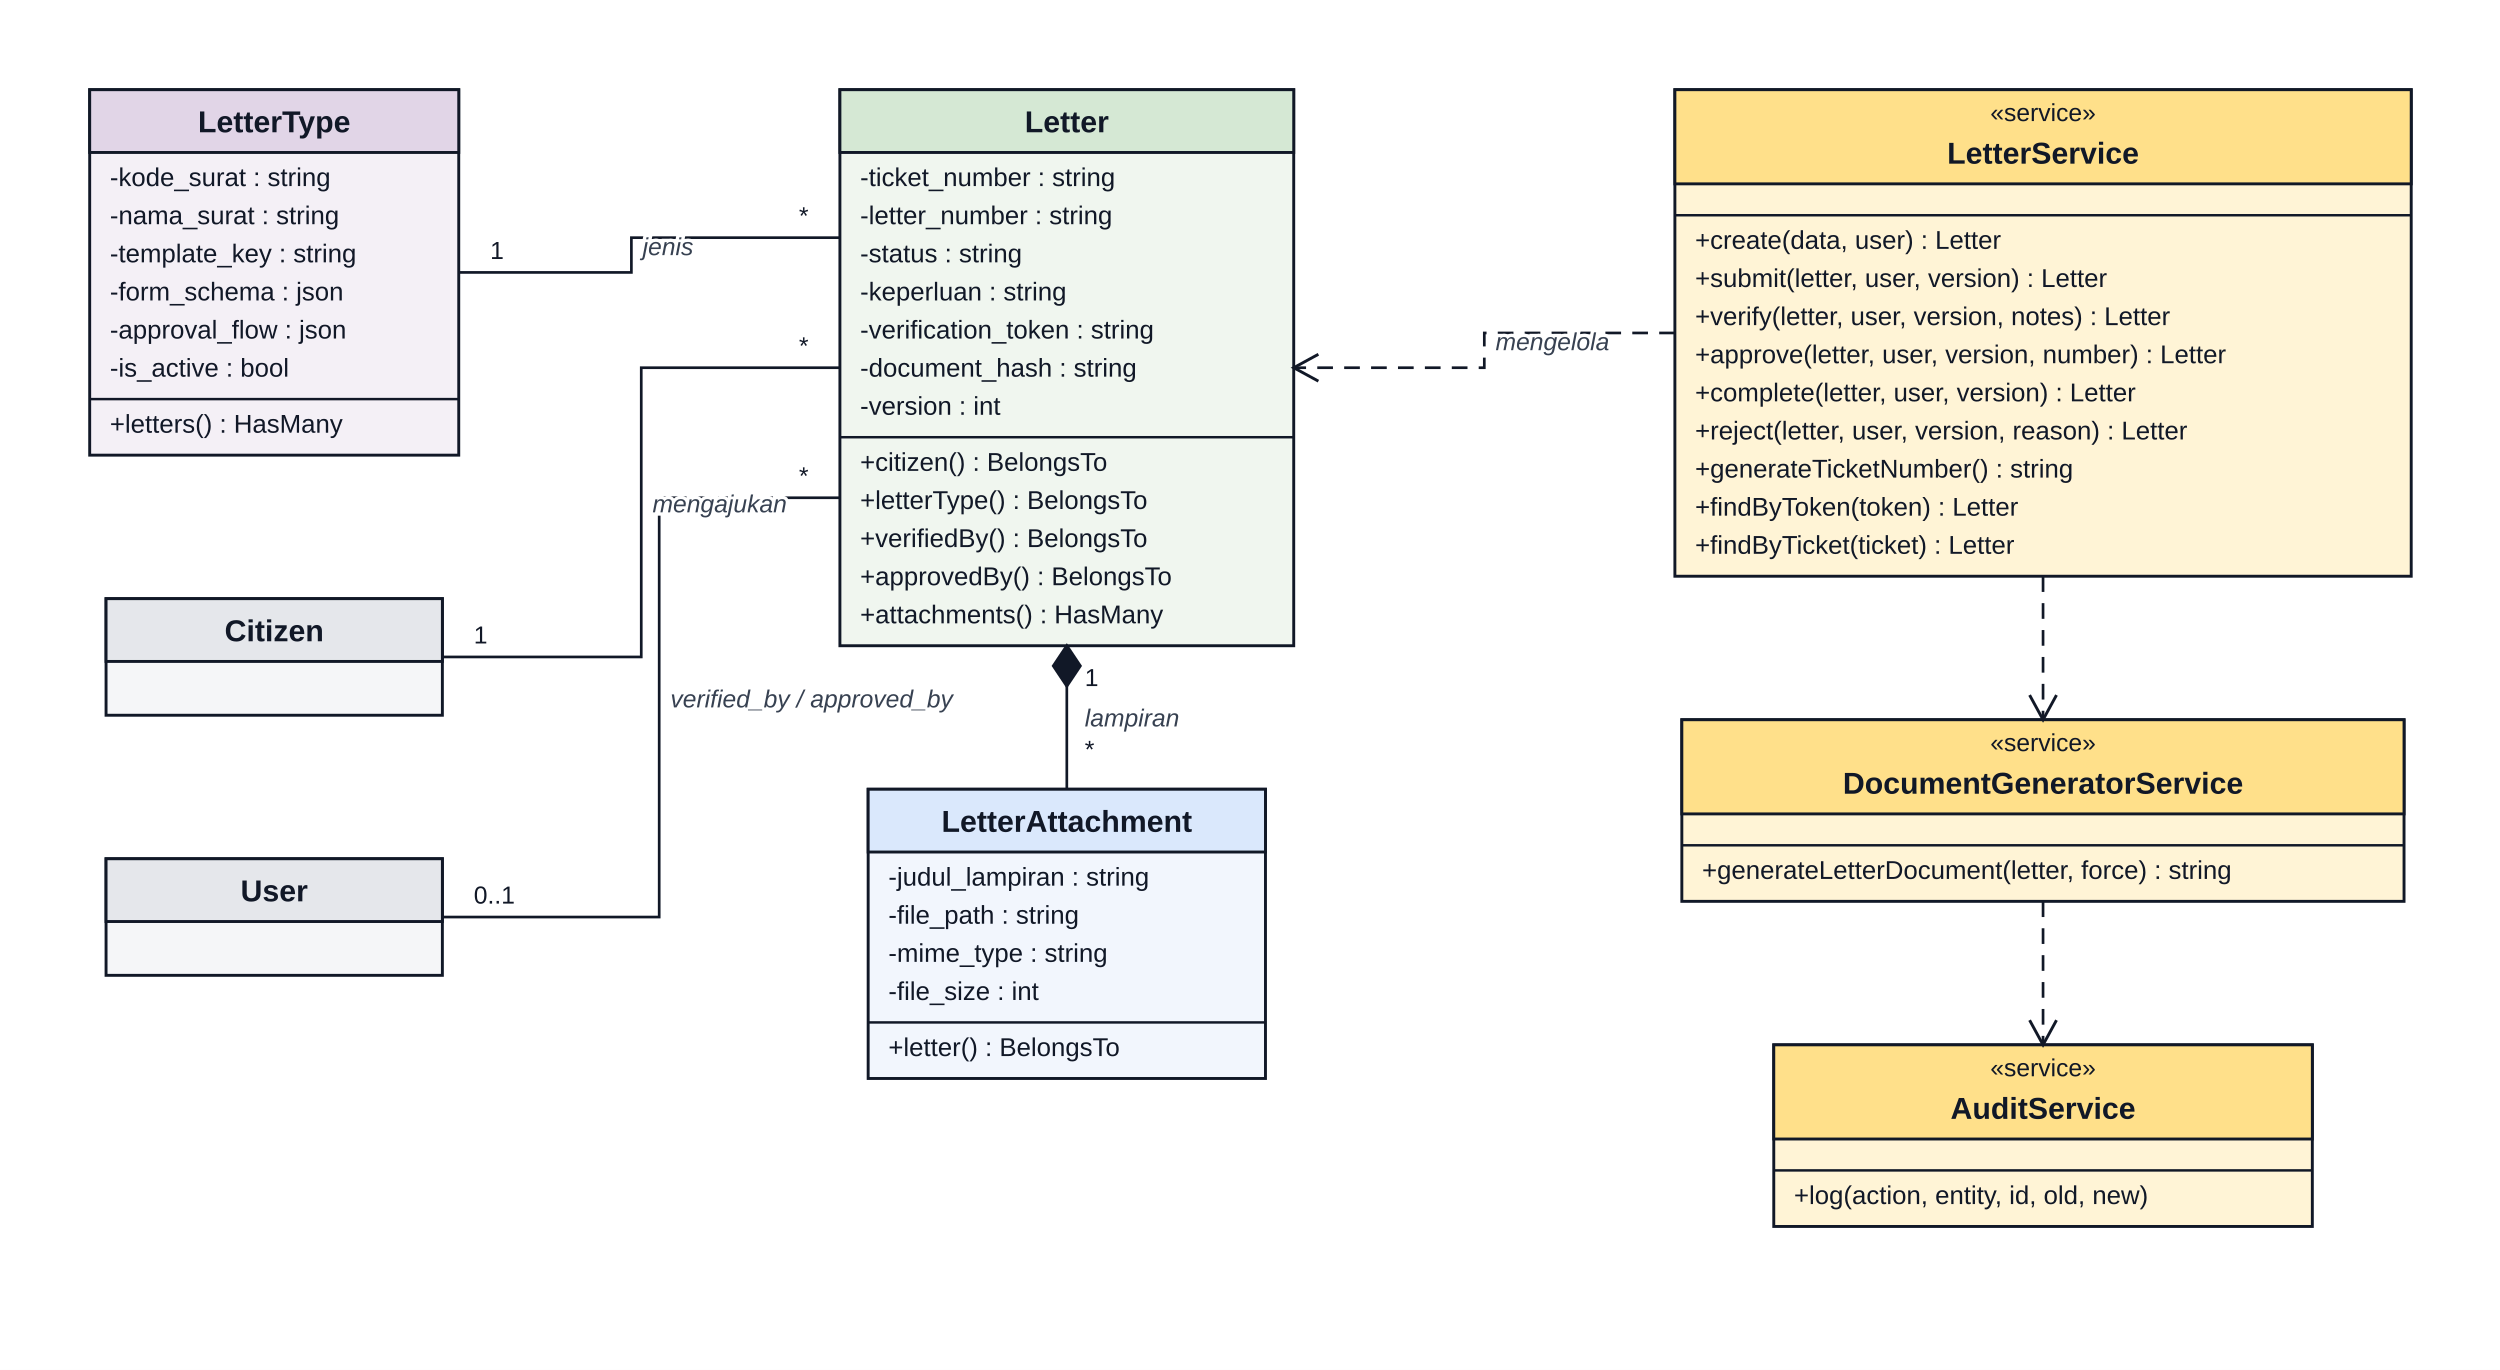
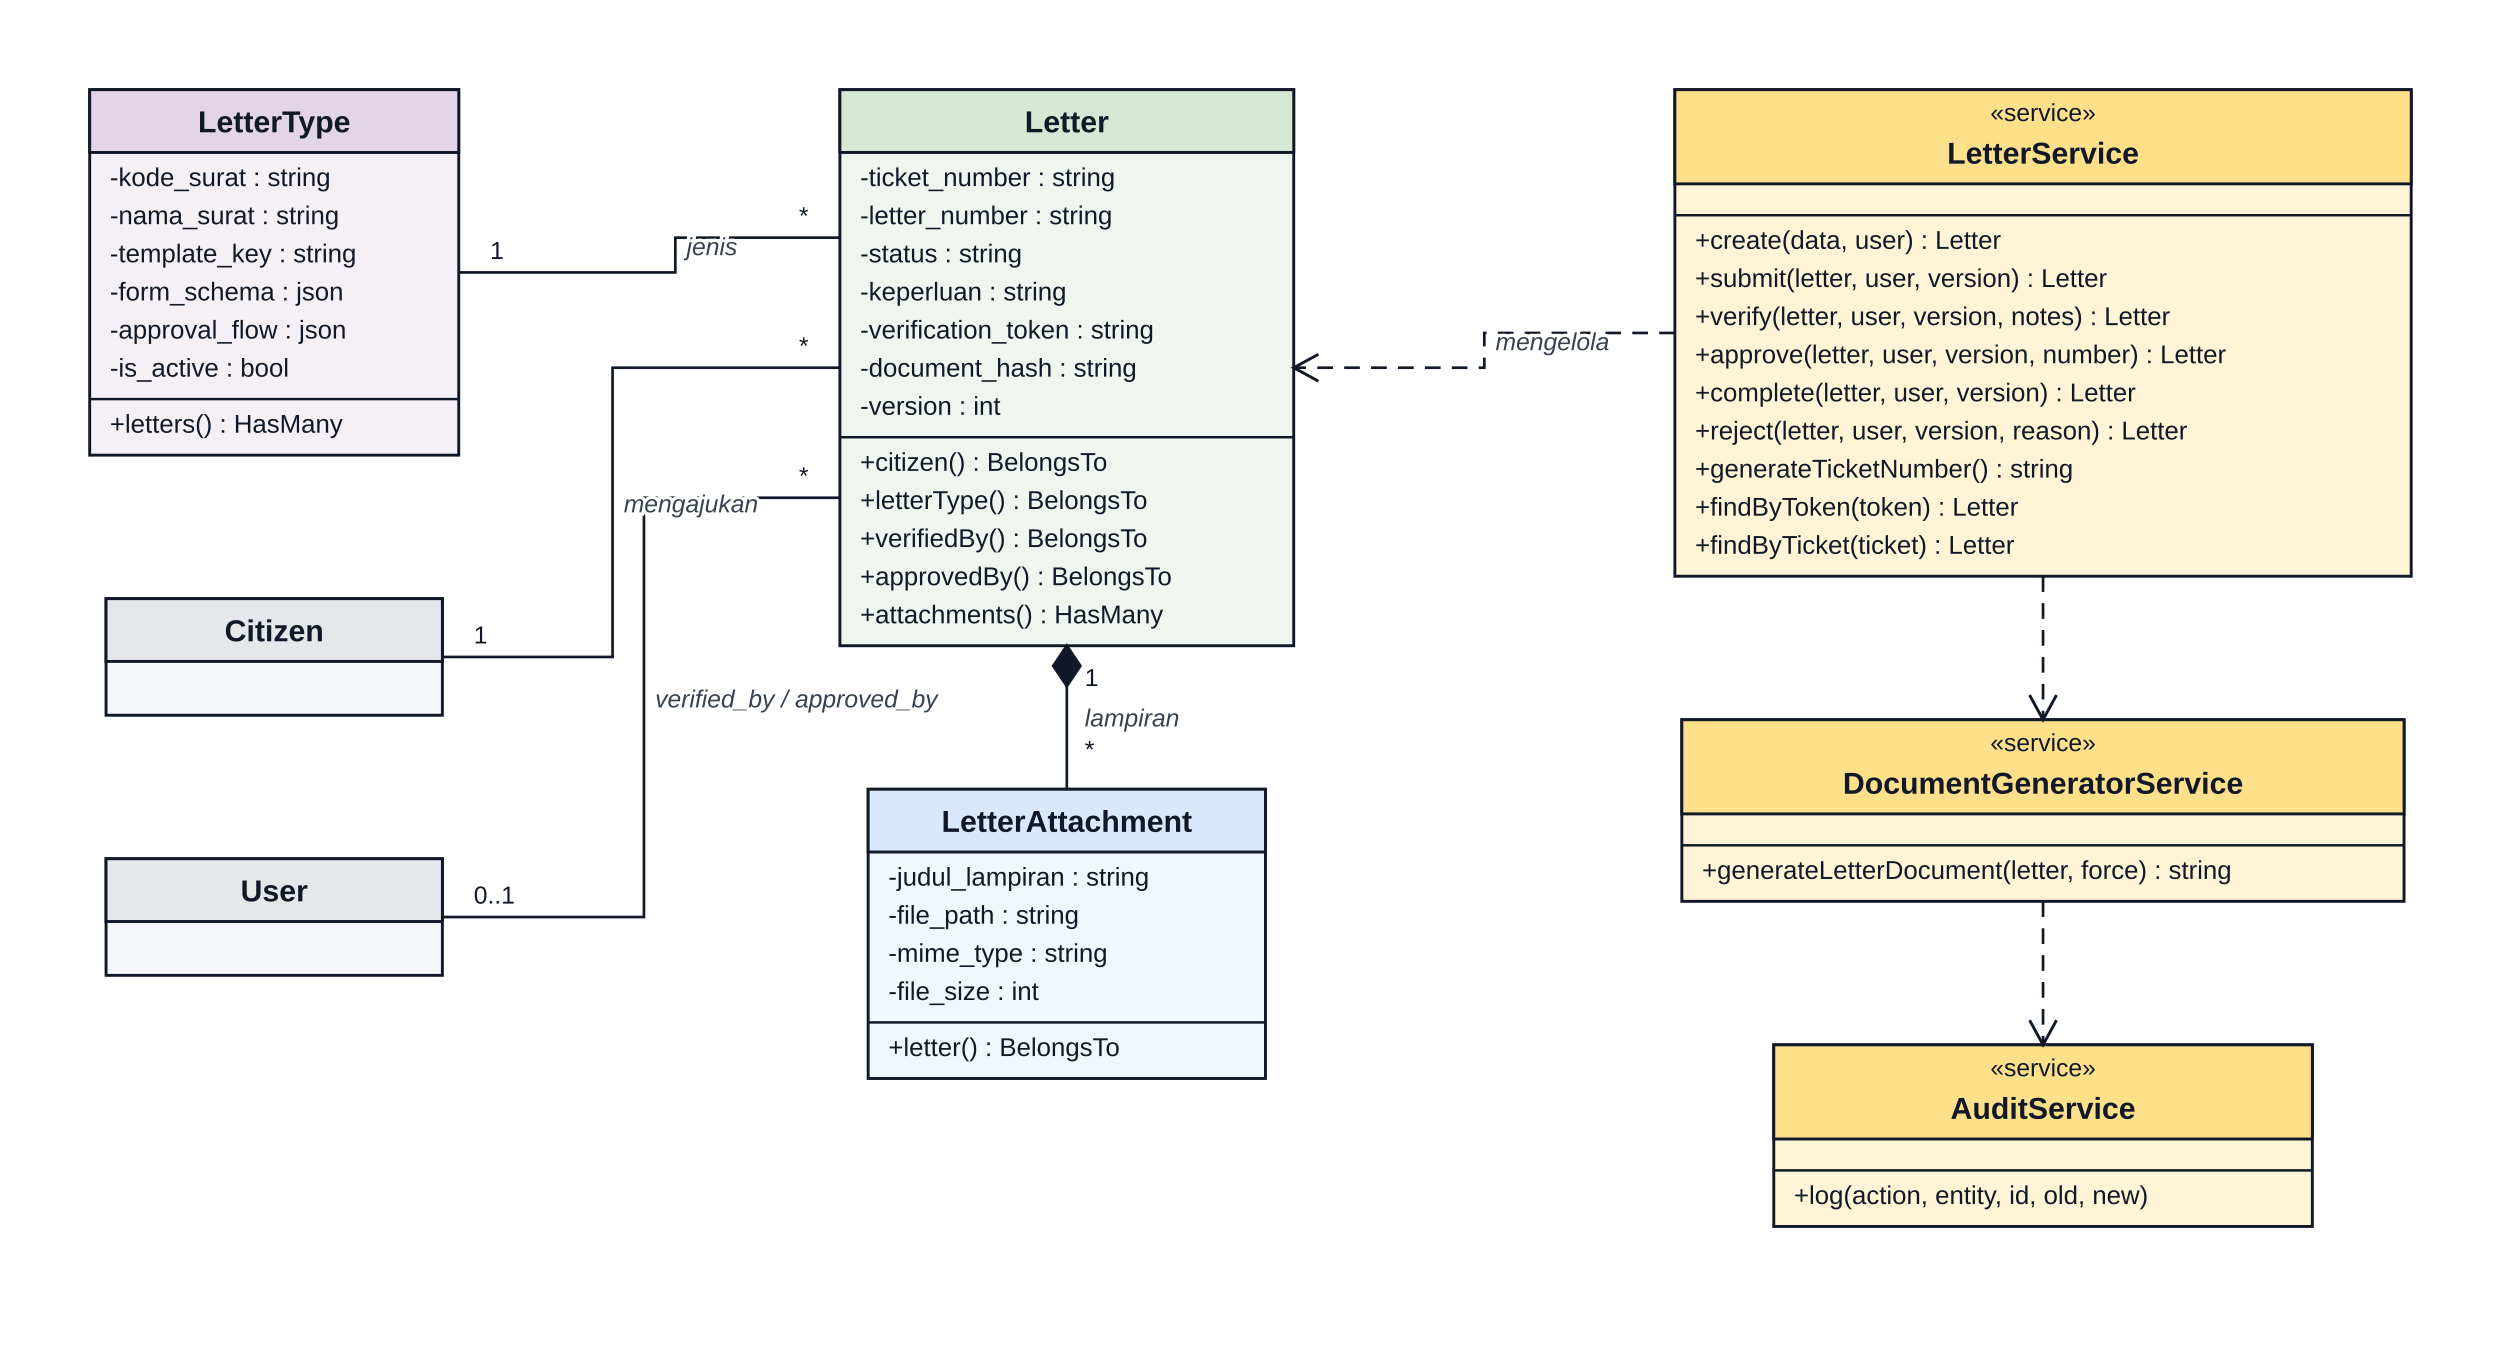
<svg xmlns="http://www.w3.org/2000/svg" viewBox="0 0 1115 611" width="1115" height="611" role="img">
  <rect width="1115" height="611" fill="#ffffff" />
-   <path d="M204.6 121.5 H281.6 V106.0 H374.6" fill="none" stroke="#111827" stroke-width="1.2" />
-   <path d="M197.3 293.0 H286.0 V164.0 H374.6" fill="none" stroke="#111827" stroke-width="1.2" />
-   <path d="M197.3 409.0 H294.0 V222.0 H374.6" fill="none" stroke="#111827" stroke-width="1.2" />
-   <path d="M475.8 288.0 V312.0 H475.8 V352.0" fill="none" stroke="#111827" stroke-width="1.2" />
+   <path d="M204.6 121.5 H301.2 V106.0 H374.6" fill="none" stroke="#111827" stroke-width="1.2" />
+   <path d="M197.3 293.0 H273.2 V164.0 H374.6" fill="none" stroke="#111827" stroke-width="1.2" />
+   <path d="M197.3 409.0 H287.2 V222.0 H374.6" fill="none" stroke="#111827" stroke-width="1.2" />
+   <path d="M475.8 288.0 V311.5 V352.0" fill="none" stroke="#111827" stroke-width="1.2" />
  <path d="M747.0 148.5 H662.0 V164.0 H577.0" fill="none" stroke="#111827" stroke-width="1.2" stroke-dasharray="7 5" />
-   <path d="M911.2 257.0 V297.0 H911.2 V321.0" fill="none" stroke="#111827" stroke-width="1.2" stroke-dasharray="7 5" />
-   <path d="M911.2 402.0 V426.0 H911.2 V466.0" fill="none" stroke="#111827" stroke-width="1.2" stroke-dasharray="7 5" />
+   <path d="M911.2 257.0 V297.5 V321.0" fill="none" stroke="#111827" stroke-width="1.2" stroke-dasharray="7 5" />
+   <path d="M911.2 402.0 V434.0 V466.0" fill="none" stroke="#111827" stroke-width="1.2" stroke-dasharray="7 5" />
  <rect x="40.0" y="40.0" width="164.6" height="163.0" fill="#f4f0f6" stroke="#111827" stroke-width="1.3" />
  <rect x="40.0" y="40.0" width="164.6" height="28" fill="#e1d5e7" stroke="#111827" stroke-width="1.3" />
  <text x="122.3" y="59" text-anchor="middle" font-size="13.5" font-weight="bold" fill="#111827" font-family="Arial, Helvetica, sans-serif">LetterType</text>
  <text x="49.0" y="83.0" font-size="11.5" fill="#111827" font-family="Arial, Helvetica, sans-serif">-kode_surat : string</text>
  <text x="49.0" y="100.0" font-size="11.5" fill="#111827" font-family="Arial, Helvetica, sans-serif">-nama_surat : string</text>
  <text x="49.0" y="117.0" font-size="11.5" fill="#111827" font-family="Arial, Helvetica, sans-serif">-template_key : string</text>
  <text x="49.0" y="134.0" font-size="11.5" fill="#111827" font-family="Arial, Helvetica, sans-serif">-form_schema : json</text>
  <text x="49.0" y="151.0" font-size="11.5" fill="#111827" font-family="Arial, Helvetica, sans-serif">-approval_flow : json</text>
  <text x="49.0" y="168.0" font-size="11.5" fill="#111827" font-family="Arial, Helvetica, sans-serif">-is_active : bool</text>
  <line x1="40.0" y1="178.0" x2="204.6" y2="178.0" stroke="#111827" stroke-width="1.1" />
  <text x="49.0" y="193.0" font-size="11.5" fill="#111827" font-family="Arial, Helvetica, sans-serif">+letters() : HasMany</text>
  <rect x="47.3" y="267.0" width="150.0" height="52.0" fill="#f5f6f8" stroke="#111827" stroke-width="1.3" />
  <rect x="47.3" y="267.0" width="150.0" height="28" fill="#e5e7eb" stroke="#111827" stroke-width="1.3" />
  <text x="122.3" y="286" text-anchor="middle" font-size="13.5" font-weight="bold" fill="#111827" font-family="Arial, Helvetica, sans-serif">Citizen</text>
  <rect x="47.3" y="383.0" width="150.0" height="52.0" fill="#f5f6f8" stroke="#111827" stroke-width="1.3" />
  <rect x="47.3" y="383.0" width="150.0" height="28" fill="#e5e7eb" stroke="#111827" stroke-width="1.3" />
  <text x="122.3" y="402" text-anchor="middle" font-size="13.5" font-weight="bold" fill="#111827" font-family="Arial, Helvetica, sans-serif">User</text>
  <rect x="374.6" y="40.0" width="202.4" height="248.0" fill="#f0f6ef" stroke="#111827" stroke-width="1.3" />
  <rect x="374.6" y="40.0" width="202.4" height="28" fill="#d5e8d4" stroke="#111827" stroke-width="1.3" />
  <text x="475.8" y="59" text-anchor="middle" font-size="13.5" font-weight="bold" fill="#111827" font-family="Arial, Helvetica, sans-serif">Letter</text>
  <text x="383.6" y="83.0" font-size="11.5" fill="#111827" font-family="Arial, Helvetica, sans-serif">-ticket_number : string</text>
  <text x="383.6" y="100.0" font-size="11.5" fill="#111827" font-family="Arial, Helvetica, sans-serif">-letter_number : string</text>
  <text x="383.6" y="117.0" font-size="11.5" fill="#111827" font-family="Arial, Helvetica, sans-serif">-status : string</text>
  <text x="383.6" y="134.0" font-size="11.5" fill="#111827" font-family="Arial, Helvetica, sans-serif">-keperluan : string</text>
  <text x="383.6" y="151.0" font-size="11.5" fill="#111827" font-family="Arial, Helvetica, sans-serif">-verification_token : string</text>
  <text x="383.6" y="168.0" font-size="11.5" fill="#111827" font-family="Arial, Helvetica, sans-serif">-document_hash : string</text>
  <text x="383.6" y="185.0" font-size="11.5" fill="#111827" font-family="Arial, Helvetica, sans-serif">-version : int</text>
  <line x1="374.6" y1="195.0" x2="577.0" y2="195.0" stroke="#111827" stroke-width="1.1" />
  <text x="383.6" y="210.0" font-size="11.5" fill="#111827" font-family="Arial, Helvetica, sans-serif">+citizen() : BelongsTo</text>
  <text x="383.6" y="227.0" font-size="11.5" fill="#111827" font-family="Arial, Helvetica, sans-serif">+letterType() : BelongsTo</text>
  <text x="383.6" y="244.0" font-size="11.5" fill="#111827" font-family="Arial, Helvetica, sans-serif">+verifiedBy() : BelongsTo</text>
  <text x="383.6" y="261.0" font-size="11.5" fill="#111827" font-family="Arial, Helvetica, sans-serif">+approvedBy() : BelongsTo</text>
  <text x="383.6" y="278.0" font-size="11.5" fill="#111827" font-family="Arial, Helvetica, sans-serif">+attachments() : HasMany</text>
  <rect x="387.2" y="352.0" width="177.2" height="129.0" fill="#f2f6fd" stroke="#111827" stroke-width="1.3" />
  <rect x="387.2" y="352.0" width="177.2" height="28" fill="#dae8fc" stroke="#111827" stroke-width="1.3" />
  <text x="475.8" y="371" text-anchor="middle" font-size="13.5" font-weight="bold" fill="#111827" font-family="Arial, Helvetica, sans-serif">LetterAttachment</text>
  <text x="396.2" y="395.0" font-size="11.5" fill="#111827" font-family="Arial, Helvetica, sans-serif">-judul_lampiran : string</text>
  <text x="396.2" y="412.0" font-size="11.5" fill="#111827" font-family="Arial, Helvetica, sans-serif">-file_path : string</text>
  <text x="396.2" y="429.0" font-size="11.5" fill="#111827" font-family="Arial, Helvetica, sans-serif">-mime_type : string</text>
  <text x="396.2" y="446.0" font-size="11.5" fill="#111827" font-family="Arial, Helvetica, sans-serif">-file_size : int</text>
  <line x1="387.2" y1="456.0" x2="564.4" y2="456.0" stroke="#111827" stroke-width="1.1" />
  <text x="396.2" y="471.0" font-size="11.5" fill="#111827" font-family="Arial, Helvetica, sans-serif">+letter() : BelongsTo</text>
  <rect x="747.0" y="40.0" width="328.4" height="217.0" fill="#fff4d6" stroke="#111827" stroke-width="1.3" />
  <rect x="747.0" y="40.0" width="328.4" height="42" fill="#ffe08a" stroke="#111827" stroke-width="1.3" />
  <text x="911.2" y="54" text-anchor="middle" font-size="11" fill="#111827" font-family="Arial, Helvetica, sans-serif">«service»</text>
  <text x="911.2" y="73" text-anchor="middle" font-size="13.5" font-weight="bold" fill="#111827" font-family="Arial, Helvetica, sans-serif">LetterService</text>
  <line x1="747.0" y1="96.0" x2="1075.4" y2="96.0" stroke="#111827" stroke-width="1.1" />
  <text x="756.0" y="111.0" font-size="11.5" fill="#111827" font-family="Arial, Helvetica, sans-serif">+create(data, user) : Letter</text>
  <text x="756.0" y="128.0" font-size="11.5" fill="#111827" font-family="Arial, Helvetica, sans-serif">+submit(letter, user, version) : Letter</text>
  <text x="756.0" y="145.0" font-size="11.5" fill="#111827" font-family="Arial, Helvetica, sans-serif">+verify(letter, user, version, notes) : Letter</text>
  <text x="756.0" y="162.0" font-size="11.5" fill="#111827" font-family="Arial, Helvetica, sans-serif">+approve(letter, user, version, number) : Letter</text>
  <text x="756.0" y="179.0" font-size="11.5" fill="#111827" font-family="Arial, Helvetica, sans-serif">+complete(letter, user, version) : Letter</text>
  <text x="756.0" y="196.0" font-size="11.5" fill="#111827" font-family="Arial, Helvetica, sans-serif">+reject(letter, user, version, reason) : Letter</text>
  <text x="756.0" y="213.0" font-size="11.5" fill="#111827" font-family="Arial, Helvetica, sans-serif">+generateTicketNumber() : string</text>
  <text x="756.0" y="230.0" font-size="11.5" fill="#111827" font-family="Arial, Helvetica, sans-serif">+findByToken(token) : Letter</text>
  <text x="756.0" y="247.0" font-size="11.5" fill="#111827" font-family="Arial, Helvetica, sans-serif">+findByTicket(ticket) : Letter</text>
  <rect x="750.1" y="321.0" width="322.1" height="81.0" fill="#fff4d6" stroke="#111827" stroke-width="1.3" />
  <rect x="750.1" y="321.0" width="322.1" height="42" fill="#ffe08a" stroke="#111827" stroke-width="1.3" />
  <text x="911.2" y="335" text-anchor="middle" font-size="11" fill="#111827" font-family="Arial, Helvetica, sans-serif">«service»</text>
  <text x="911.2" y="354" text-anchor="middle" font-size="13.5" font-weight="bold" fill="#111827" font-family="Arial, Helvetica, sans-serif">DocumentGeneratorService</text>
  <line x1="750.1" y1="377.0" x2="1072.2" y2="377.0" stroke="#111827" stroke-width="1.1" />
  <text x="759.1" y="392.0" font-size="11.5" fill="#111827" font-family="Arial, Helvetica, sans-serif">+generateLetterDocument(letter, force) : string</text>
  <rect x="791.1" y="466.0" width="240.2" height="81.0" fill="#fff4d6" stroke="#111827" stroke-width="1.3" />
  <rect x="791.1" y="466.0" width="240.2" height="42" fill="#ffe08a" stroke="#111827" stroke-width="1.3" />
  <text x="911.2" y="480" text-anchor="middle" font-size="11" fill="#111827" font-family="Arial, Helvetica, sans-serif">«service»</text>
  <text x="911.2" y="499" text-anchor="middle" font-size="13.5" font-weight="bold" fill="#111827" font-family="Arial, Helvetica, sans-serif">AuditService</text>
  <line x1="791.1" y1="522.0" x2="1031.3" y2="522.0" stroke="#111827" stroke-width="1.1" />
  <text x="800.1" y="537.0" font-size="11.5" fill="#111827" font-family="Arial, Helvetica, sans-serif">+log(action, entity, id, old, new)</text>
  <polygon points="475.8,288.0 481.8,297.0 475.8,306.0 469.8,297.0" fill="#111827" stroke="#111827" stroke-width="1.3" />
  <polyline points="588.0,158.0 577.0,164.0 588.0,170.0" fill="none" stroke="#111827" stroke-width="1.3" />
  <polyline points="905.2,310.0 911.2,321.0 917.2,310.0" fill="none" stroke="#111827" stroke-width="1.3" />
  <polyline points="905.2,455.0 911.2,466.0 917.2,455.0" fill="none" stroke="#111827" stroke-width="1.3" />
  <text x="218.6" y="115.5" text-anchor="start" font-size="11" fill="#111827" font-family="Arial, Helvetica, sans-serif" stroke="#fff" stroke-width="3" paint-order="stroke">1</text>
  <text x="360.6" y="100.0" text-anchor="end" font-size="11" fill="#111827" font-family="Arial, Helvetica, sans-serif" stroke="#fff" stroke-width="3" paint-order="stroke">*</text>
-   <text x="286.6" y="113.8" text-anchor="start" font-size="11" font-style="italic" fill="#374151" font-family="Arial, Helvetica, sans-serif" stroke="#fff" stroke-width="3" paint-order="stroke">jenis</text>
+   <text x="306.2" y="113.8" text-anchor="start" font-size="11" font-style="italic" fill="#374151" font-family="Arial, Helvetica, sans-serif" stroke="#fff" stroke-width="3" paint-order="stroke">jenis</text>
  <text x="211.3" y="287.0" text-anchor="start" font-size="11" fill="#111827" font-family="Arial, Helvetica, sans-serif" stroke="#fff" stroke-width="3" paint-order="stroke">1</text>
  <text x="360.6" y="158.0" text-anchor="end" font-size="11" fill="#111827" font-family="Arial, Helvetica, sans-serif" stroke="#fff" stroke-width="3" paint-order="stroke">*</text>
-   <text x="291.0" y="228.5" text-anchor="start" font-size="11" font-style="italic" fill="#374151" font-family="Arial, Helvetica, sans-serif" stroke="#fff" stroke-width="3" paint-order="stroke">mengajukan</text>
+   <text x="278.2" y="228.5" text-anchor="start" font-size="11" font-style="italic" fill="#374151" font-family="Arial, Helvetica, sans-serif" stroke="#fff" stroke-width="3" paint-order="stroke">mengajukan</text>
  <text x="211.3" y="403.0" text-anchor="start" font-size="11" fill="#111827" font-family="Arial, Helvetica, sans-serif" stroke="#fff" stroke-width="3" paint-order="stroke">0..1</text>
  <text x="360.6" y="216.0" text-anchor="end" font-size="11" fill="#111827" font-family="Arial, Helvetica, sans-serif" stroke="#fff" stroke-width="3" paint-order="stroke">*</text>
-   <text x="299.0" y="315.5" text-anchor="start" font-size="11" font-style="italic" fill="#374151" font-family="Arial, Helvetica, sans-serif" stroke="#fff" stroke-width="3" paint-order="stroke">verified_by / approved_by</text>
+   <text x="292.2" y="315.5" text-anchor="start" font-size="11" font-style="italic" fill="#374151" font-family="Arial, Helvetica, sans-serif" stroke="#fff" stroke-width="3" paint-order="stroke">verified_by / approved_by</text>
  <text x="483.8" y="306.0" text-anchor="start" font-size="11" fill="#111827" font-family="Arial, Helvetica, sans-serif" stroke="#fff" stroke-width="3" paint-order="stroke">1</text>
  <text x="483.8" y="338.0" text-anchor="start" font-size="11" fill="#111827" font-family="Arial, Helvetica, sans-serif" stroke="#fff" stroke-width="3" paint-order="stroke">*</text>
  <text x="483.8" y="324.0" text-anchor="start" font-size="11" font-style="italic" fill="#374151" font-family="Arial, Helvetica, sans-serif" stroke="#fff" stroke-width="3" paint-order="stroke">lampiran</text>
  <text x="667.0" y="156.2" text-anchor="start" font-size="11" font-style="italic" fill="#374151" font-family="Arial, Helvetica, sans-serif" stroke="#fff" stroke-width="3" paint-order="stroke">mengelola</text>
</svg>
